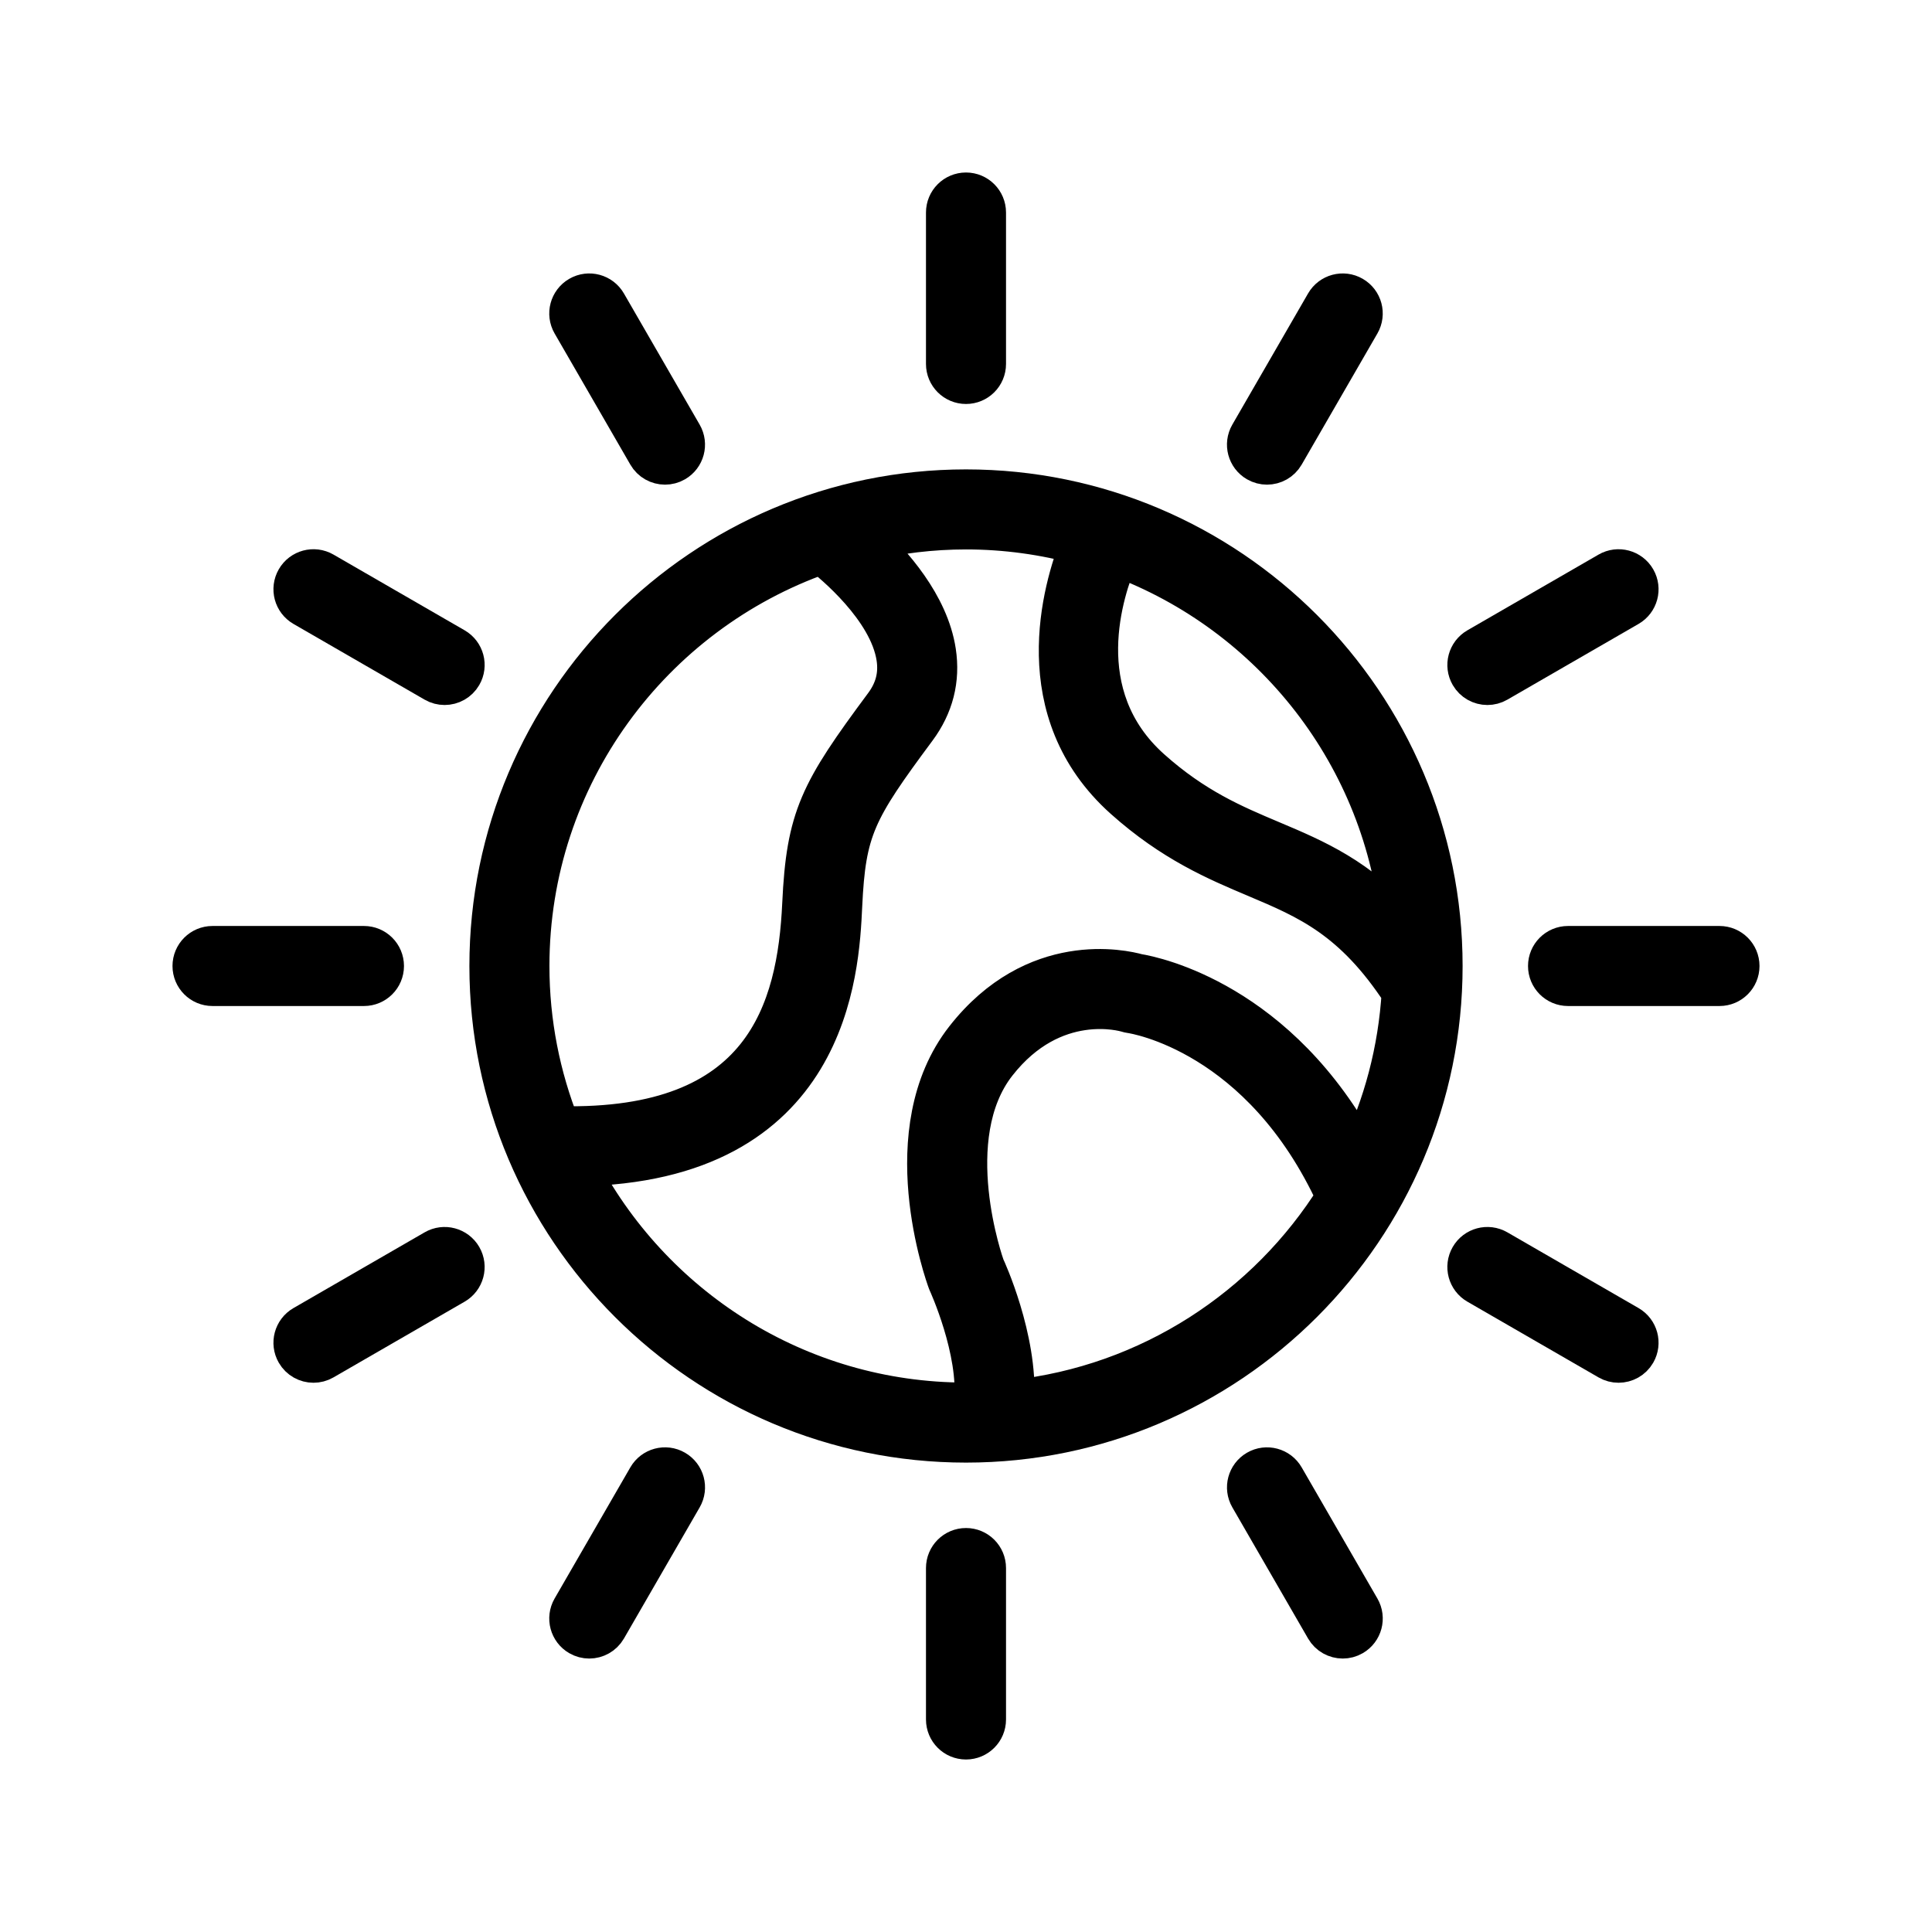
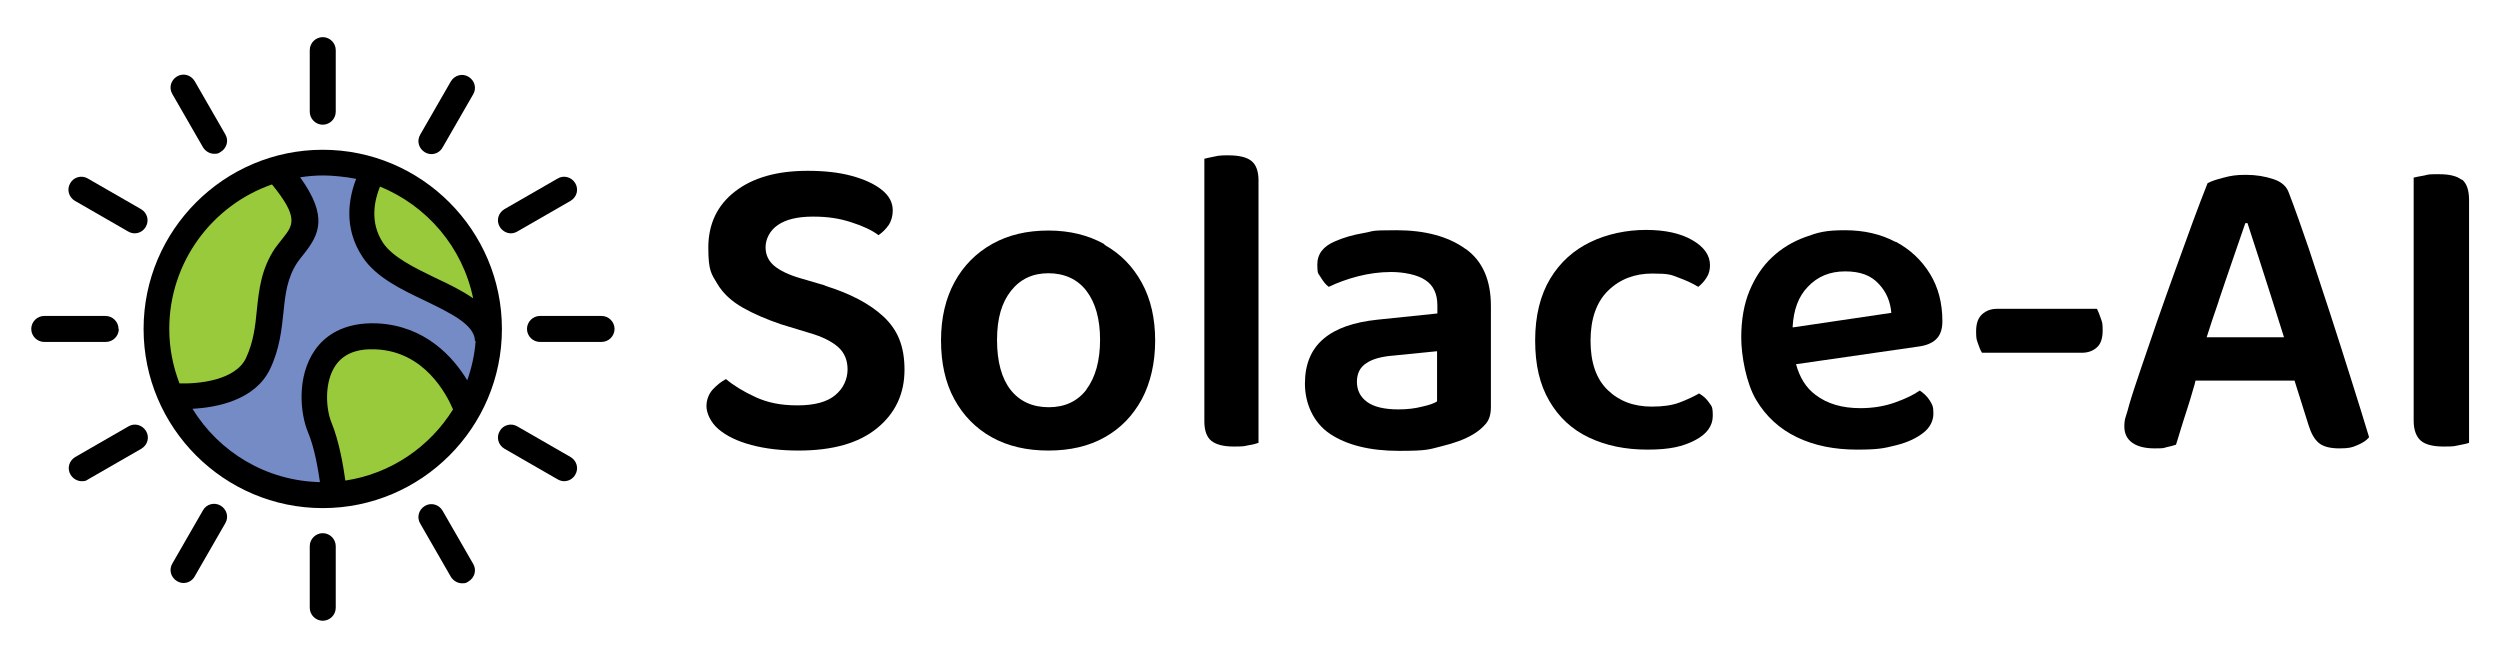
- <svg xmlns="http://www.w3.org/2000/svg" width="100%" height="100%" viewBox="0 0 700 700" version="1.1" xml:space="preserve" style="fill-rule:evenodd;clip-rule:evenodd;stroke-linejoin:round;stroke-miterlimit:2;">
-   <path d="M357,131.87L357,76.999C357,73.132 353.871,69.999 350,69.999C346.129,69.999 343,73.132 343,76.999L343,131.87C343,135.737 346.129,138.87 350,138.87C353.871,138.87 357,135.737 357,131.87Z" style="fill-rule:nonzero;stroke:black;stroke-width:15px;" />
-   <path d="M240.95,168.1C242.141,168.1 243.344,167.799 244.442,167.163C247.79,165.229 248.938,160.944 247.005,157.6L219.564,110.08C217.626,106.724 213.341,105.58 210.005,107.514C206.657,109.447 205.509,113.732 207.443,117.076L234.884,164.596C236.18,166.842 238.532,168.1 240.95,168.1Z" style="fill-rule:nonzero;stroke:black;stroke-width:15px;" />
-   <path d="M164.6,234.87L117.077,207.432C113.733,205.498 109.444,206.647 107.511,209.998C105.577,213.346 106.725,217.627 110.073,219.561L157.596,246.999C158.698,247.636 159.901,247.936 161.088,247.936C163.506,247.936 165.858,246.683 167.159,244.436C169.096,241.085 167.948,236.808 164.6,234.87Z" style="fill-rule:nonzero;stroke:black;stroke-width:15px;" />
-   <path d="M138.87,350C138.87,346.133 135.741,343 131.87,343L76.999,343C73.128,343 69.999,346.133 69.999,350C69.999,353.867 73.128,357 76.999,357L131.87,357C135.741,357 138.87,353.867 138.87,350Z" style="fill-rule:nonzero;stroke:black;stroke-width:15px;" />
-   <path d="M113.58,493.5C114.771,493.5 115.974,493.199 117.072,492.563L164.595,465.125C167.943,463.191 169.091,458.91 167.158,455.562C165.216,452.21 160.931,451.062 157.595,453L110.072,480.438C106.725,482.371 105.576,486.652 107.51,490C108.811,492.246 111.162,493.5 113.58,493.5Z" style="fill-rule:nonzero;stroke:black;stroke-width:15px;" />
-   <path d="M234.88,535.4L207.439,582.92C205.509,586.268 206.658,590.553 210.005,592.486C211.107,593.123 212.31,593.424 213.498,593.424C215.916,593.424 218.267,592.17 219.568,589.924L247.009,542.404C248.943,539.056 247.794,534.775 244.446,532.841C241.103,530.9 236.814,532.048 234.88,535.4Z" style="fill-rule:nonzero;stroke:black;stroke-width:15px;" />
-   <path d="M343,568.13L343,623.001C343,626.868 346.129,630.001 350,630.001C353.871,630.001 357,626.868 357,623.001L357,568.13C357,564.263 353.871,561.13 350,561.13C346.129,561.13 343,564.263 343,568.13Z" style="fill-rule:nonzero;stroke:black;stroke-width:15px;" />
-   <path d="M455.56,532.84C452.212,534.774 451.064,539.059 452.998,542.403L480.438,589.923C481.739,592.169 484.091,593.423 486.509,593.423C487.7,593.423 488.903,593.122 490.001,592.485C493.349,590.551 494.497,586.266 492.563,582.923L465.123,535.403C463.185,532.051 458.892,530.903 455.56,532.84Z" style="fill-rule:nonzero;stroke:black;stroke-width:15px;" />
-   <path d="M532.84,455.56C530.906,458.908 532.055,463.189 535.403,465.123L582.926,492.561C584.027,493.197 585.23,493.498 586.422,493.498C588.84,493.498 591.191,492.244 592.492,489.998C594.425,486.65 593.277,482.369 589.929,480.436L542.406,452.998C539.055,451.06 534.777,452.208 532.84,455.56Z" style="fill-rule:nonzero;stroke:black;stroke-width:15px;" />
-   <path d="M623,343L568.129,343C564.258,343 561.129,346.133 561.129,350C561.129,353.867 564.258,357 568.129,357L623,357C626.871,357 630,353.867 630,350C630,346.133 626.871,343 623,343Z" style="fill-rule:nonzero;stroke:black;stroke-width:15px;" />
-   <path d="M592.49,210C590.549,206.648 586.263,205.5 582.928,207.438L535.405,234.875C532.057,236.809 530.908,241.09 532.842,244.438C534.143,246.684 536.494,247.938 538.912,247.938C540.104,247.938 541.307,247.637 542.405,247L589.928,219.563C593.275,217.629 594.424,213.348 592.49,210Z" style="fill-rule:nonzero;stroke:black;stroke-width:15px;" />
-   <path d="M459.05,168.1C461.468,168.1 463.82,166.846 465.12,164.6L492.561,117.08C494.491,113.732 493.343,109.447 489.995,107.514C486.651,105.58 482.366,106.725 480.432,110.076L452.991,157.596C451.058,160.944 452.206,165.225 455.554,167.159C456.656,167.795 457.859,168.1 459.05,168.1L459.05,168.1Z" style="fill-rule:nonzero;stroke:black;stroke-width:15px;" />
-   <path d="M350,177.57C254.918,177.57 177.57,254.922 177.57,350C177.57,445.078 254.918,522.43 350,522.43C445.082,522.43 522.43,445.078 522.43,350C522.43,254.922 445.082,177.57 350,177.57ZM507.77,335.94C492.059,318.139 476.649,311.585 460.528,304.784C446.794,298.987 432.594,292.995 416.778,278.846C386.665,251.924 399.727,213.565 404.962,201.42C461.103,222.252 502.298,274.037 507.772,335.94L507.77,335.94ZM297.71,200.48C301.62,203.507 322.323,220.281 325.034,238.257C325.991,244.577 324.53,250.245 320.569,255.577C297.108,287.175 292.378,296.112 290.909,327.589C289.101,366.12 277.237,410.003 202.721,408.273C195.553,390.222 191.569,370.574 191.569,350.003C191.569,280.964 235.975,222.133 297.709,200.483L297.71,200.48ZM209.112,422.32C300.471,421.09 303.8,351.578 304.897,328.242C306.202,300.32 309.827,293.531 331.811,263.922C338.034,255.543 340.405,246.192 338.873,236.125C336.295,219.156 322.873,204.207 313.783,195.797C325.42,193.063 337.537,191.57 349.998,191.57C364.408,191.57 378.365,193.543 391.643,197.164C385.214,213.269 372.131,257.707 407.44,289.281C425.002,304.984 440.983,311.73 455.085,317.679C474.05,325.683 490.468,332.652 508.112,359.55C506.851,380.663 501.456,400.687 492.694,418.788C463.167,363.159 418.034,354.022 412.092,353.054C407.128,351.667 375.08,344.289 349.885,376.452C323.916,409.6 342.62,461.667 343.651,464.405C343.772,464.667 355.085,489.307 353.155,508.343C352.104,508.371 351.057,508.429 349.999,508.429C288.69,508.429 235.439,473.398 209.109,422.32L209.112,422.32ZM367.232,507.476C368.517,484.996 356.904,459.718 356.56,459.046C356.396,458.581 339.763,412.069 360.9,385.093C381.545,358.73 407.392,366.249 408.443,366.577C408.814,366.698 409.22,366.784 409.603,366.839C411.548,367.116 457.263,374.35 484.435,433.667C459.31,473.901 416.658,502.101 367.235,507.476L367.232,507.476Z" style="fill-rule:nonzero;stroke:black;stroke-width:15px;" />
+ <svg xmlns="http://www.w3.org/2000/svg" id="Layer_1" version="1.1" viewBox="0 0 807.9 212.6">
+   <defs>
+     <style>
+       .st0 {
+         fill: #231f20;
+       }
+ 
+       .st1 {
+         fill: #98ca3c;
+       }
+ 
+       .st2 {
+         fill: #758bc6;
+       }
+     </style>
+   </defs>
+   <g>
+     <g>
+       <path class="st0" d="M63.2-583.7c-31.9,0-57.9-26-57.9-57.9s26-57.9,57.9-57.9,57.9,26,57.9,57.9-26,57.9-57.9,57.9ZM63.2-691.2c-27.3,0-49.6,22.2-49.6,49.6s22.2,49.6,49.6,49.6,49.6-22.2,49.6-49.6-22.2-49.6-49.6-49.6Z" />
+       <path class="st0" d="M63.2-707.6c-2.3,0-4.2-1.9-4.2-4.2v-19.9c0-2.3,1.9-4.2,4.2-4.2s4.2,1.9,4.2,4.2v19.9c0,2.3-1.9,4.2-4.2,4.2Z" />
+       <path class="st0" d="M28.1-698.2c-1.4,0-2.8-.7-3.6-2.1l-9.9-17.2c-1.2-2-.5-4.5,1.5-5.7s4.5-.5,5.7,1.5l9.9,17.2c1.2,2,.5,4.5-1.5,5.7-.7.4-1.4.6-2.1.6Z" />
+       <path class="st0" d="M2.4-672.5c-.7,0-1.4-.2-2.1-.6l-17.2-9.9c-2-1.2-2.7-3.7-1.5-5.7s3.7-2.7,5.7-1.5l17.2,9.9c2,1.2,2.7,3.7,1.5,5.7-.8,1.3-2.2,2.1-3.6,2.1Z" />
+       <path class="st0" d="M-7-637.5h-19.9c-2.3,0-4.2-1.9-4.2-4.2s1.9-4.2,4.2-4.2H-7c2.3,0,4.2,1.9,4.2,4.2s-1.9,4.2-4.2,4.2Z" />
+       <path class="st0" d="M-14.8-592.4c-1.4,0-2.8-.7-3.6-2.1-1.2-2-.5-4.5,1.5-5.7l17.2-9.9c2-1.2,4.5-.5,5.7,1.5s.5,4.5-1.5,5.7l-17.2,9.9c-.7.4-1.4.6-2.1.6Z" />
+       <path class="st0" d="M18.2-559.5c-.7,0-1.4-.2-2.1-.6-2-1.2-2.7-3.7-1.5-5.7l9.9-17.2c1.2-2,3.7-2.7,5.7-1.5s2.7,3.7,1.5,5.7l-9.9,17.2c-.8,1.3-2.2,2.1-3.6,2.1Z" />
+       <path class="st0" d="M63.2-547.4c-2.3,0-4.2-1.9-4.2-4.2v-19.9c0-2.3,1.9-4.2,4.2-4.2s4.2,1.9,4.2,4.2v19.9c0,2.3-1.9,4.2-4.2,4.2Z" />
+       <path class="st0" d="M108.2-559.5c-1.4,0-2.8-.7-3.6-2.1l-9.9-17.2c-1.2-2-.5-4.5,1.5-5.7s4.5-.5,5.7,1.5l9.9,17.2c1.2,2,.5,4.5-1.5,5.7-.7.4-1.4.6-2.1.6Z" />
+       <path class="st0" d="M141.2-592.4c-.7,0-1.4-.2-2.1-.6l-17.2-9.9c-2-1.2-2.7-3.7-1.5-5.7s3.7-2.7,5.7-1.5l17.2,9.9c2,1.2,2.7,3.7,1.5,5.7-.8,1.3-2.2,2.1-3.6,2.1h0Z" />
+       <path class="st0" d="M153.3-637.5h-19.9c-2.3,0-4.2-1.9-4.2-4.2s1.9-4.2,4.2-4.2h19.9c2.3,0,4.2,1.9,4.2,4.2s-1.9,4.2-4.2,4.2Z" />
+       <path class="st0" d="M124-672.5c-1.4,0-2.8-.7-3.6-2.1-1.2-2-.5-4.5,1.5-5.7l17.2-9.9c2-1.2,4.5-.5,5.7,1.5s.5,4.5-1.5,5.7l-17.2,9.9c-.7.4-1.4.6-2.1.6Z" />
+       <path class="st0" d="M98.3-698.2c-.7,0-1.4-.2-2.1-.6-2-1.2-2.7-3.7-1.5-5.7l9.9-17.2c1.2-2,3.7-2.7,5.7-1.5s2.7,3.7,1.5,5.7l-9.9,17.2c-.8,1.3-2.2,2.1-3.6,2.1Z" />
+       <path class="st0" d="M17.8-615.7c-2.2,0-3.7,0-3.9-.2l.8-8.3c5.3.5,19.9,0,23.8-8.1,2.4-5.2,3-10.2,3.5-15.5.7-6.5,1.4-13.3,5.9-20,.8-1.2,1.6-2.2,2.4-3.1,3.6-4.6,5.6-7.1-5.6-20.1l6.3-5.5c14.6,16.9,11.6,23.4,5.8,30.7-.7.9-1.4,1.7-2,2.6-3.3,4.9-3.9,10.1-4.5,16.2-.6,5.5-1.2,11.7-4.3,18.2-5.5,11.6-20.9,13-28.2,13h0Z" />
+       <path class="st0" d="M112.1-637.7c0-5.3-7.9-9-16.1-13-7.8-3.8-15.9-7.7-20.2-14.1-9.8-14.7.3-30.2.7-30.8l7,4.6c-.3.5-7.4,11.5-.7,21.6,3.1,4.6,10.1,8,16.9,11.3,10.1,4.9,20.6,9.9,20.8,20.3l-8.3.2h0Z" />
+       <path class="st0" d="M62.5-588.9c0,0-1-11.7-4.2-19.3-2.3-5.6-3.8-17.8,2.3-26.5,3-4.2,8.9-9.2,20.2-8.6,24.6,1.2,32.8,25.9,33.1,27l-8,2.5c-.3-.8-6.8-20.3-25.5-21.2-6.1-.3-10.4,1.4-13,5.1-3.9,5.6-3.2,14.3-1.4,18.5,3.7,8.9,4.8,21.3,4.8,21.8,0,0-8.3.7-8.3.7Z" />
+     </g>
+     <g>
+       <path class="st0" d="M216.9-616.9c5.5,0,9.5-1.1,12.2-3.3,2.6-2.2,4-5,4-8.3s-1-5.3-3-7.2c-2-1.8-5.1-3.4-9.3-4.6l-9.2-2.8c-4.7-1.6-8.9-3.4-12.4-5.4s-6.3-4.6-8.2-7.7c-1.9-3.2-2.9-7.1-2.9-11.7,0-7.7,2.9-13.7,8.6-18.1,5.7-4.4,13.5-6.7,23.5-6.7s10,.5,14.1,1.6,7.4,2.6,9.8,4.5c2.4,1.9,3.6,4.1,3.6,6.7s-.5,3.4-1.3,4.7c-.9,1.4-2,2.5-3.3,3.3-2.2-1.6-5.2-3-8.9-4.2-3.8-1.2-7.9-1.8-12.3-1.8s-8.7.9-11.3,2.7-4,4.2-4,7.2.9,4.4,2.8,6c1.8,1.5,4.7,2.8,8.4,4l8.2,2.4c8.1,2.5,14.5,5.8,19,10s6.8,9.9,6.8,17.2-3,14-8.9,18.9c-5.9,4.8-14.3,7.2-25.3,7.2s-10.9-.6-15.3-1.8c-4.4-1.2-8-2.9-10.6-5.1-2.6-2.2-3.9-4.6-3.9-7.4s.7-3.9,2-5.4,2.7-2.6,4.3-3.4c2.5,2.1,5.6,4,9.5,5.8s8.4,2.7,13.6,2.7h-.3Z" />
+       <path class="st0" d="M332.2-638c0,7.3-1.4,13.6-4.3,18.9-2.8,5.3-6.8,9.5-12,12.3-5.2,2.9-11.2,4.3-18.2,4.3s-13.1-1.4-18.3-4.3c-5.2-2.9-9.2-7-12.1-12.3s-4.3-11.6-4.3-19,1.5-13.6,4.4-18.9c2.9-5.3,7-9.4,12.2-12.3,5.2-2.9,11.2-4.3,18.1-4.3s12.9,1.5,18.1,4.4,9.2,7,12.1,12.3,4.3,11.5,4.3,18.7v.2ZM297.6-659.6c-5.1,0-9.1,1.9-12.1,5.7s-4.5,9.1-4.5,15.9,1.5,12.4,4.4,16.1c2.9,3.7,7,5.6,12.3,5.6s9.3-1.9,12.2-5.7c2.9-3.8,4.4-9.1,4.4-16s-1.5-12-4.4-15.8-7-5.7-12.3-5.7h0Z" />
+       <path class="st0" d="M365.5-632.1l-17.4-.9v-63.7c.7-.2,1.7-.4,3.2-.7s3-.4,4.6-.4c3.4,0,5.9.6,7.4,1.8s2.3,3.3,2.3,6.3v57.6h-.1ZM348-641.9l17.4.9v36.3c-.8.3-1.8.5-3.3.8-1.4.2-3,.4-4.7.4-3.2,0-5.6-.6-7.2-1.8s-2.3-3.3-2.3-6.3v-30.2h.1Z" />
+       <path class="st0" d="M410.9-602.3c-9.5,0-16.9-1.8-22.3-5.5-5.4-3.6-8.1-9-8.1-16.2s2-11.2,6-14.5c4-3.4,9.9-5.4,17.5-6.2l19.3-2v-2.6c0-3.8-1.3-6.5-3.9-8.2s-6.3-2.6-11-2.6-7.3.5-10.8,1.4-6.6,2.1-9.4,3.4c-.9-.8-1.8-1.8-2.6-3.1-.8-1.3-1.1-2.7-1.1-4.1,0-3.4,1.9-5.9,5.7-7.5,2.6-1.2,5.7-2.1,9.3-2.7,3.5-.6,7.1-.9,10.6-.9,9.3,0,16.6,2,22.1,5.9s8.2,10.1,8.2,18.5v32.6c0,2.3-.5,4.1-1.6,5.4-1.1,1.3-2.5,2.5-4.2,3.5-2.6,1.5-6,2.8-10.1,3.8s-8.6,1.5-13.8,1.5h.2ZM410.9-615.6c2.8,0,5.4-.3,7.7-.9,2.3-.6,3.9-1.2,5-1.8v-16.2l-14,1.4c-3.9.3-6.8,1.1-8.9,2.5-2,1.4-3,3.4-3,6s1.1,4.9,3.3,6.5c2.2,1.6,5.5,2.4,10.1,2.4h-.2Z" />
+       <path class="st0" d="M492.8-659.4c-5.7,0-10.4,1.8-14.2,5.5-3.8,3.7-5.7,9.1-5.7,16.2s1.8,12.3,5.5,15.9c3.7,3.6,8.5,5.4,14.3,5.4s6.5-.4,8.9-1.3c2.4-.9,4.5-1.9,6.3-2.9,1.4.9,2.5,1.9,3.3,3,.8,1.2,1.2,2.6,1.2,4.3,0,3.2-1.9,5.8-5.8,7.9-3.9,2-9,3-15.3,3s-13.5-1.3-18.9-3.9c-5.4-2.6-9.7-6.5-12.8-11.8-3.1-5.3-4.6-11.8-4.6-19.6s1.6-14.7,4.9-20,7.6-9.2,13-11.8,11.4-3.9,17.9-3.9,11.2,1.1,15,3.3,5.7,4.9,5.7,8.1-.4,2.7-1.1,4c-.8,1.2-1.7,2.2-2.7,3-1.9-1.1-4-2.1-6.4-3s-5.2-1.3-8.5-1.3h0Z" />
+       <path class="st0" d="M532.6-629.1l-.7-12.2,38-5.7c-.3-3.6-1.7-6.7-4.1-9.4-2.5-2.6-6-4-10.8-4s-8.8,1.7-12.1,5c-3.2,3.4-4.9,8.2-5,14.4l.4,7.4c.8,6,3.2,10.5,7,13.3s8.7,4.3,14.5,4.3,7.7-.6,11.1-1.8c3.4-1.2,6.1-2.5,8.1-3.9,1.3.9,2.4,1.9,3.2,3.2s1.2,2.7,1.2,4.2c0,2.5-1.1,4.6-3.3,6.3-2.2,1.8-5.1,3.1-8.8,4s-7.9,1.4-12.6,1.4c-7.3,0-13.7-1.3-19.4-4-5.6-2.7-10-6.7-13.2-12.1-3.2-5.4-4.7-12.1-4.7-20.1s.9-10.8,2.7-15.2c1.8-4.3,4.2-8,7.3-10.8,3.1-2.9,6.6-5.1,10.7-6.5,4.1-1.5,8.3-2.2,12.8-2.2s11.7,1.3,16.4,3.8,8.4,6,11.1,10.4c2.7,4.4,4,9.5,4,15.3s-.7,4.6-2.1,5.9c-1.4,1.3-3.3,2.1-5.7,2.3l-46.1,6.7h0Z" />
+       <path class="st0" d="M631.5-633.9h-32.2c-.5-.9-.9-1.9-1.3-3-.4-1.2-.6-2.5-.6-3.9,0-2.5.6-4.3,1.9-5.5,1.3-1.2,2.9-1.8,4.9-1.8h32.2c.4.8.8,1.8,1.2,3s.6,2.5.6,3.8c0,2.5-.6,4.3-1.8,5.5s-2.9,1.8-5,1.8h0Z" />
+       <path class="st0" d="M685.2-675.9h-.7c-1.2,3.4-2.6,7.3-4,11.6-1.5,4.3-3,8.9-4.6,13.5-1.6,4.7-3.1,9.2-4.5,13.5l-2,8.8c-.6,1.8-1.2,3.8-1.8,6s-1.3,4.4-2,6.6c-.7,2.2-1.4,4.3-2,6.3s-1.2,3.7-1.6,5.2c-.9.3-2,.5-3,.8-1.1.2-2.4.4-3.9.4-3,0-5.4-.6-7.2-1.8s-2.6-3-2.6-5.3.2-2.1.5-3.3c.3-1.1.7-2.4,1.1-3.8.9-3.1,2.2-7,3.8-11.7s3.4-9.8,5.2-15.2c1.9-5.5,3.8-11,5.9-16.6,2-5.6,3.9-10.8,5.7-15.7s3.4-9,4.7-12.3c1.1-.7,2.9-1.3,5.2-1.8,2.4-.6,4.8-.9,7.2-.9s6.2.5,8.9,1.4,4.4,2.5,5,4.5c2,5.2,4.1,11.2,6.4,17.9,2.3,6.7,4.6,13.7,6.9,21,2.4,7.3,4.6,14.4,6.8,21.3,2.2,6.9,4.1,13.1,5.8,18.7-.9,1-2.2,1.9-3.9,2.6-1.7.7-3.6,1-5.7,1-3.1,0-5.4-.6-6.7-1.8-1.4-1.2-2.4-3-3.2-5.5l-5.8-18.6-1.8-9.1c-1.5-4.8-3-9.6-4.5-14.2s-2.9-9-4.2-13.1-2.5-7.6-3.4-10.5h0ZM661.4-625l6.7-14h35.4l2.7,14h-44.8Z" />
+       <path class="st0" d="M756.6-640.6h-17.9v-49.9c.8-.2,1.9-.4,3.5-.7s3.2-.4,4.8-.4c3.3,0,5.7.6,7.2,1.8s2.3,3.4,2.3,6.6v42.7h.1ZM738.8-661.3h17.9v56.6c-.8.3-1.9.5-3.4.8-1.5.2-3.1.4-4.8.4-3.4,0-5.9-.6-7.4-1.9-1.5-1.3-2.3-3.4-2.3-6.5v-49.3h0Z" />
+     </g>
+   </g>
+   <g>
+     <g>
+       <path class="st2" d="M154.5,108.7c-1.3-5.3-8.8-9-16.7-12.8-7.6-3.7-15.5-7.5-19.6-13.6-5.8-8.8-4.3-17.8-1.9-23.9l.6-1.6-1.7-.4c-3.6-.8-7.3-1.2-10.8-1.2s-4.9.2-7.8.7l-2.4.4,1.4,2c8.7,12,6.1,16.9,1.2,23.1-.7.9-1.4,1.8-2,2.7-3.6,5.2-4.1,10.6-4.7,16.9-.6,5.4-1.2,11.5-4.1,17.7-4.5,9.6-16.8,11.7-23.8,12h-2.5c0,.1,1.3,2.3,1.3,2.3,9.2,14.9,25,24,42.4,24.4h1.8l-.2-1.7c-.5-3.9-1.7-11.1-4-16.5-2.2-5.3-3.6-16.8,2.2-25,2.8-3.9,8.2-8.5,18.9-8,14.5.7,23.1,10,27.8,17.6l1.6,2.7,1.1-3c1.5-4.2,2.5-8.6,2.8-13.1v-1.7c.1,0-.7,0-.7,0h-.2Z" />
+       <g>
+         <path class="st1" d="M138.9,93.6c4,1.9,8.2,4,11.6,6.3l8.8,6.1-2.1-10.5c-3.6-17.7-15.8-32.4-32.7-39.2l-3.9-1.6-1.6,3.9c-3.3,8-2.8,15.8,1.4,22.2,3.7,5.5,11.3,9.2,18.6,12.7h-.1Z" />
+         <path class="st1" d="M89.4,54.5l-2.8,1c-21.6,7.6-36.1,28-36.1,50.8s1.2,12.9,3.6,19.1l1,2.7h4c5.7,0,19.9-1,24.4-10.7,2.8-5.8,3.3-11.4,3.9-16.9.6-6.3,1.3-12.2,5.2-18,.7-1.1,1.5-2,2.2-2.9,5.2-6.5,5.9-11.4-3.5-22.9l-1.9-2.3h0Z" />
+         <path class="st1" d="M121.8,108.6h0c-9.6-.5-14.3,3.5-16.7,6.9-4.9,7-4,17.4-1.9,22.6,2.4,5.9,3.7,13.6,4.2,17.7l.6,4.3,4.3-.6c15.6-2.3,29.4-11.4,37.8-24.9l1.2-1.9-.8-2c-2.1-5-10.2-21.2-28.6-22h0Z" />
+       </g>
+       <path d="M104.3,48.4c-31.9,0-57.9,26-57.9,57.9s26,57.9,57.9,57.9,57.9-26,57.9-57.9-26-57.9-57.9-57.9ZM58,123.9c-2.1-5.5-3.3-11.4-3.3-17.6,0-21.6,13.9-40,33.2-46.7,8.8,10.8,6.8,13.2,3.4,17.5-.7.9-1.6,2-2.4,3.1-4.5,6.7-5.2,13.4-5.9,20-.5,5.3-1.1,10.3-3.5,15.5-3.4,7.2-15.2,8.4-21.6,8.2h0ZM111.6,155.3c-.6-4.3-1.9-12.5-4.5-18.8-1.7-4.1-2.5-12.9,1.4-18.5,2.6-3.7,6.9-5.4,13-5.1,15.7.7,22.8,14.5,24.9,19.4-7.5,12.1-20.1,20.8-34.8,23ZM153.7,110.2c-.3,4.4-1.3,8.7-2.7,12.7-4.6-7.6-13.6-17.6-29-18.4-11.3-.5-17.3,4.4-20.2,8.6-6.1,8.7-4.7,20.8-2.3,26.5,2.2,5.2,3.3,12.2,3.9,16.2-17.4-.4-32.6-9.7-41.2-23.7,7.9-.4,20.3-2.8,25.1-12.9,3.1-6.5,3.7-12.7,4.3-18.2.6-6,1.2-11.2,4.5-16.2.6-.9,1.3-1.7,2-2.6,5.1-6.4,8-12.2-1.1-24.9,2.5-.4,5-.6,7.6-.6s7.1.4,10.5,1.1c-2.3,5.9-4.3,15.7,2.1,25.3,4.3,6.5,12.4,10.4,20.2,14.1,8.2,4,16,7.7,16.1,13h.5-.3ZM140.7,89.8c-6.8-3.3-13.8-6.7-16.9-11.3-4.5-6.8-2.7-14-1-18.2,15.2,6.2,26.7,19.6,30.1,36.1-3.6-2.5-7.9-4.6-12.2-6.6Z" />
+       <path d="M104.3,40.3c2.3,0,4.2-1.9,4.2-4.2v-19.9c0-2.3-1.9-4.2-4.2-4.2s-4.2,1.9-4.2,4.2v19.9c0,2.3,1.9,4.2,4.2,4.2Z" />
+       <path d="M65.6,47.6c.8,1.3,2.2,2.1,3.6,2.1s1.4-.2,2.1-.6c2-1.2,2.7-3.7,1.5-5.7l-9.9-17.2c-1.2-2-3.7-2.7-5.7-1.5s-2.7,3.7-1.5,5.7c0,0,9.9,17.2,9.9,17.2Z" />
+       <path d="M24.2,64.9l17.2,9.9c.7.4,1.4.6,2.1.6,1.4,0,2.8-.7,3.6-2.1,1.2-2,.5-4.5-1.5-5.7l-17.2-9.9c-2-1.2-4.6-.5-5.7,1.5-1.2,2-.5,4.5,1.5,5.7Z" />
+       <path d="M38.3,106.3c0-2.3-1.9-4.2-4.2-4.2H14.3c-2.3,0-4.2,1.9-4.2,4.2s1.9,4.2,4.2,4.2h19.9c2.3,0,4.2-1.9,4.2-4.2h-.1Z" />
+       <path d="M41.5,137.8l-17.2,9.9c-2,1.2-2.7,3.7-1.5,5.7.8,1.3,2.2,2.1,3.6,2.1s1.4-.2,2.1-.6l17.2-9.9c2-1.2,2.7-3.7,1.5-5.7s-3.7-2.7-5.7-1.5Z" />
+       <path d="M71.3,163.4c-2-1.2-4.6-.5-5.7,1.5l-9.9,17.2c-1.2,2-.5,4.5,1.5,5.7.7.4,1.4.6,2.1.6,1.4,0,2.8-.7,3.6-2.1l9.9-17.2c1.2-2,.5-4.5-1.5-5.7Z" />
+       <path d="M104.3,172.3c-2.3,0-4.2,1.9-4.2,4.2v19.9c0,2.3,1.9,4.2,4.2,4.2s4.2-1.9,4.2-4.2v-19.9c0-2.3-1.9-4.2-4.2-4.2Z" />
+       <path d="M143,165c-1.2-2-3.7-2.7-5.7-1.5s-2.7,3.7-1.5,5.7l9.9,17.2c.8,1.3,2.2,2.1,3.6,2.1s1.4-.2,2.1-.6c2-1.2,2.7-3.7,1.5-5.7l-9.9-17.2h0Z" />
+       <path d="M184.4,147.7l-17.2-9.9c-2-1.2-4.6-.5-5.7,1.5-1.2,2-.5,4.5,1.5,5.7l17.2,9.9c.7.4,1.4.6,2.1.6,1.4,0,2.8-.7,3.6-2.1,1.2-2,.5-4.5-1.5-5.7h0Z" />
+       <path d="M194.4,102.1h-19.9c-2.3,0-4.2,1.9-4.2,4.2s1.9,4.2,4.2,4.2h19.9c2.3,0,4.2-1.9,4.2-4.2s-1.9-4.2-4.2-4.2Z" />
+       <path d="M165.1,75.4c.7,0,1.4-.2,2.1-.6l17.2-9.9c2-1.2,2.7-3.7,1.5-5.7s-3.7-2.7-5.7-1.5l-17.2,9.9c-2,1.2-2.7,3.7-1.5,5.7.8,1.3,2.2,2.1,3.6,2.1h0Z" />
+       <path d="M137.3,49.2c.7.4,1.4.6,2.1.6,1.4,0,2.8-.7,3.6-2.1l9.9-17.2c1.2-2,.5-4.5-1.5-5.7s-4.5-.5-5.7,1.5l-9.9,17.2c-1.2,2-.5,4.5,1.5,5.7h0Z" />
+     </g>
+     <g>
+       <path d="M266.8,92.3l-8.2-2.4c-3.8-1.1-6.6-2.5-8.4-4s-2.8-3.5-2.8-6,1.3-5.4,4-7.2c2.6-1.8,6.4-2.7,11.3-2.7s8.6.6,12.3,1.8c3.8,1.2,6.8,2.6,8.9,4.2,1.3-.9,2.4-2,3.3-3.3.9-1.4,1.3-3,1.3-4.7,0-2.6-1.2-4.8-3.6-6.7s-5.7-3.4-9.8-4.5c-4.1-1.1-8.8-1.6-14.1-1.6-9.9,0-17.7,2.2-23.5,6.7-5.7,4.4-8.6,10.5-8.6,18.1s1,8.5,2.9,11.7,4.7,5.7,8.2,7.7,7.7,3.8,12.4,5.4l9.2,2.8c4.2,1.2,7.3,2.8,9.3,4.6,2,1.8,3,4.2,3,7.2s-1.3,6.1-4,8.3c-2.6,2.2-6.7,3.3-12.2,3.3s-9.7-.9-13.6-2.7c-3.9-1.8-7-3.7-9.5-5.8-1.5.8-2.9,1.9-4.3,3.4-1.3,1.5-2,3.3-2,5.4s1.3,5.2,3.9,7.4c2.6,2.2,6.1,3.9,10.6,5.1s9.5,1.8,15.3,1.8c11,0,19.4-2.4,25.3-7.2s8.9-11.1,8.9-18.9-2.3-13-6.8-17.2c-4.5-4.2-10.9-7.5-19-10h.3Z" />
+       <path d="M356.9,78.9c-5.2-2.9-11.2-4.4-18.1-4.4s-12.9,1.4-18.1,4.3-9.3,7-12.2,12.3c-2.9,5.3-4.4,11.6-4.4,18.9s1.4,13.7,4.3,19c2.9,5.3,6.9,9.4,12.1,12.3,5.2,2.9,11.3,4.3,18.3,4.3s13.1-1.4,18.2-4.3c5.2-2.9,9.1-7,12-12.3,2.8-5.3,4.3-11.7,4.3-18.9s-1.4-13.4-4.3-18.7-6.9-9.4-12.1-12.3v-.2ZM351.1,125.9c-2.9,3.8-7,5.7-12.2,5.7s-9.4-1.9-12.3-5.6c-2.9-3.7-4.4-9.1-4.4-16.1s1.5-12.1,4.5-15.9,7-5.7,12.1-5.7,9.4,1.9,12.3,5.7c2.9,3.8,4.4,9.1,4.4,15.8s-1.5,12.2-4.4,16h0Z" />
+       <path d="M397,50.2c-1.6,0-3.1,0-4.6.4-1.5.3-2.5.5-3.2.7v84.9c0,3,.8,5.1,2.3,6.3,1.6,1.2,3.9,1.8,7.2,1.8s3.3-.1,4.7-.4c1.4-.2,2.5-.5,3.3-.8V58.3c0-3-.8-5.1-2.3-6.3s-4-1.8-7.4-1.8Z" />
+       <path d="M473.4,80.3c-5.5-3.9-12.9-5.9-22.1-5.9s-7,.3-10.6.9c-3.5.6-6.6,1.5-9.3,2.7-3.8,1.6-5.7,4.1-5.7,7.5s.4,2.8,1.1,4.1c.8,1.3,1.6,2.4,2.6,3.1,2.7-1.3,5.9-2.5,9.4-3.4s7.1-1.4,10.8-1.4,8.4.8,11,2.6c2.6,1.7,3.9,4.4,3.9,8.2v2.6l-19.3,2c-7.7.8-13.5,2.8-17.5,6.2-4,3.4-6,8.2-6,14.5s2.7,12.6,8.1,16.2c5.4,3.6,12.8,5.5,22.3,5.5s9.7-.5,13.8-1.5c4.1-1,7.4-2.2,10.1-3.8,1.7-1,3.1-2.2,4.2-3.5s1.6-3.1,1.6-5.4v-32.6c0-8.4-2.7-14.6-8.2-18.5h-.2ZM464.6,129.6c-1,.7-2.7,1.3-5,1.8-2.3.6-4.8.9-7.7.9-4.5,0-7.9-.8-10.1-2.4-2.2-1.6-3.3-3.8-3.3-6.5s1-4.7,3-6c2-1.4,5-2.2,8.9-2.5l14-1.4v16.2h.2Z" />
+       <path d="M549,127.2c-1.8,1-3.9,2-6.3,2.9-2.4.9-5.4,1.3-8.9,1.3-5.9,0-10.6-1.8-14.3-5.4s-5.5-8.9-5.5-15.9,1.9-12.5,5.7-16.2,8.6-5.5,14.2-5.5,6.1.4,8.5,1.3,4.5,1.8,6.4,3c1-.8,1.9-1.7,2.7-3,.8-1.2,1.1-2.6,1.1-4,0-3.2-1.9-5.9-5.7-8.1s-8.8-3.3-15-3.3-12.5,1.3-17.9,3.9c-5.4,2.6-9.8,6.5-13,11.8s-4.9,12-4.9,20,1.5,14.3,4.6,19.6,7.3,9.2,12.8,11.8,11.7,3.9,18.9,3.9,11.4-1,15.3-3c3.9-2,5.8-4.7,5.8-7.9s-.4-3.1-1.2-4.3-1.9-2.2-3.3-3h0Z" />
+       <path d="M612.6,78.2c-4.7-2.5-10.1-3.8-16.4-3.8s-8.7.7-12.8,2.2-7.6,3.6-10.7,6.5c-3.1,2.9-5.5,6.5-7.3,10.8s-2.7,9.4-2.7,15.2,1.6,14.7,4.8,20.1,7.6,9.4,13.2,12.1c5.6,2.7,12.1,4,19.4,4s8.9-.5,12.6-1.4c3.7-.9,6.6-2.3,8.8-4s3.3-3.9,3.3-6.3-.4-2.9-1.2-4.2-1.9-2.3-3.2-3.2c-2,1.4-4.7,2.7-8.1,3.9-3.4,1.2-7.1,1.8-11.1,1.8-5.9,0-10.7-1.4-14.5-4.3-3.1-2.3-5.1-5.6-6.3-9.9l39.5-5.7c2.5-.3,4.4-1.1,5.7-2.3,1.4-1.3,2.1-3.2,2.1-5.9,0-5.8-1.3-10.9-4-15.3s-6.4-7.9-11.1-10.4h0ZM579.3,105.7c.3-5.6,1.9-9.9,4.9-13,3.2-3.4,7.2-5,12.1-5s8.3,1.3,10.8,4c2.5,2.6,3.8,5.8,4.1,9.4l-31.8,4.7h0Z" />
+       <path d="M677.6,99.8h-32.2c-2,0-3.6.6-4.9,1.8-1.3,1.2-1.9,3-1.9,5.5s.2,2.7.6,3.9c.4,1.2.8,2.2,1.3,3h32.2c2.1,0,3.7-.6,5-1.8s1.8-3.1,1.8-5.5-.2-2.6-.6-3.8c-.4-1.2-.8-2.2-1.2-3h0Z" />
+       <path d="M753,101.3c-2.4-7.3-4.7-14.3-6.9-21-2.3-6.7-4.4-12.7-6.4-17.9-.7-2.1-2.3-3.6-5-4.5s-5.6-1.4-8.9-1.4-4.9.3-7.2.9c-2.4.6-4.1,1.2-5.2,1.8-1.3,3.3-2.9,7.4-4.7,12.3s-3.7,10.1-5.7,15.7-4,11.1-5.9,16.6-3.6,10.6-5.2,15.2c-1.6,4.7-2.9,8.6-3.8,11.7-.4,1.4-.7,2.7-1.1,3.8s-.5,2.2-.5,3.3c0,2.4.9,4.1,2.6,5.3s4.1,1.8,7.2,1.8,2.8-.1,3.9-.4c1.1-.2,2.1-.5,3-.8.5-1.5,1-3.3,1.6-5.2.6-2,1.3-4.1,2-6.3s1.4-4.4,2-6.6c.3-.9.5-1.7.7-2.6h32l4.6,14.6c.8,2.5,1.8,4.3,3.2,5.5s3.6,1.8,6.7,1.8,4.1-.3,5.7-1c1.7-.7,3-1.5,3.9-2.6-1.7-5.6-3.6-11.8-5.8-18.7-2.2-6.9-4.4-14-6.8-21.3h0ZM717,97.2c1.6-4.7,3.1-9.2,4.6-13.5s2.8-8.2,4-11.6h.7c.9,2.9,2.1,6.4,3.4,10.5,1.3,4.1,2.7,8.4,4.2,13.1,1.4,4.4,2.8,8.8,4.2,13.3h-25c1.2-3.8,2.5-7.7,3.9-11.7h0Z" />
+       <path d="M795.5,58.1c-1.5-1.2-3.9-1.8-7.2-1.8s-3.2,0-4.8.4c-1.6.3-2.8.5-3.5.7v78.5c0,3,.8,5.2,2.3,6.5s4,1.9,7.4,1.9,3.3-.1,4.8-.4,2.6-.5,3.4-.8v-78.5c0-3.2-.8-5.4-2.3-6.6h-.1Z" />
+     </g>
+   </g>
</svg>
